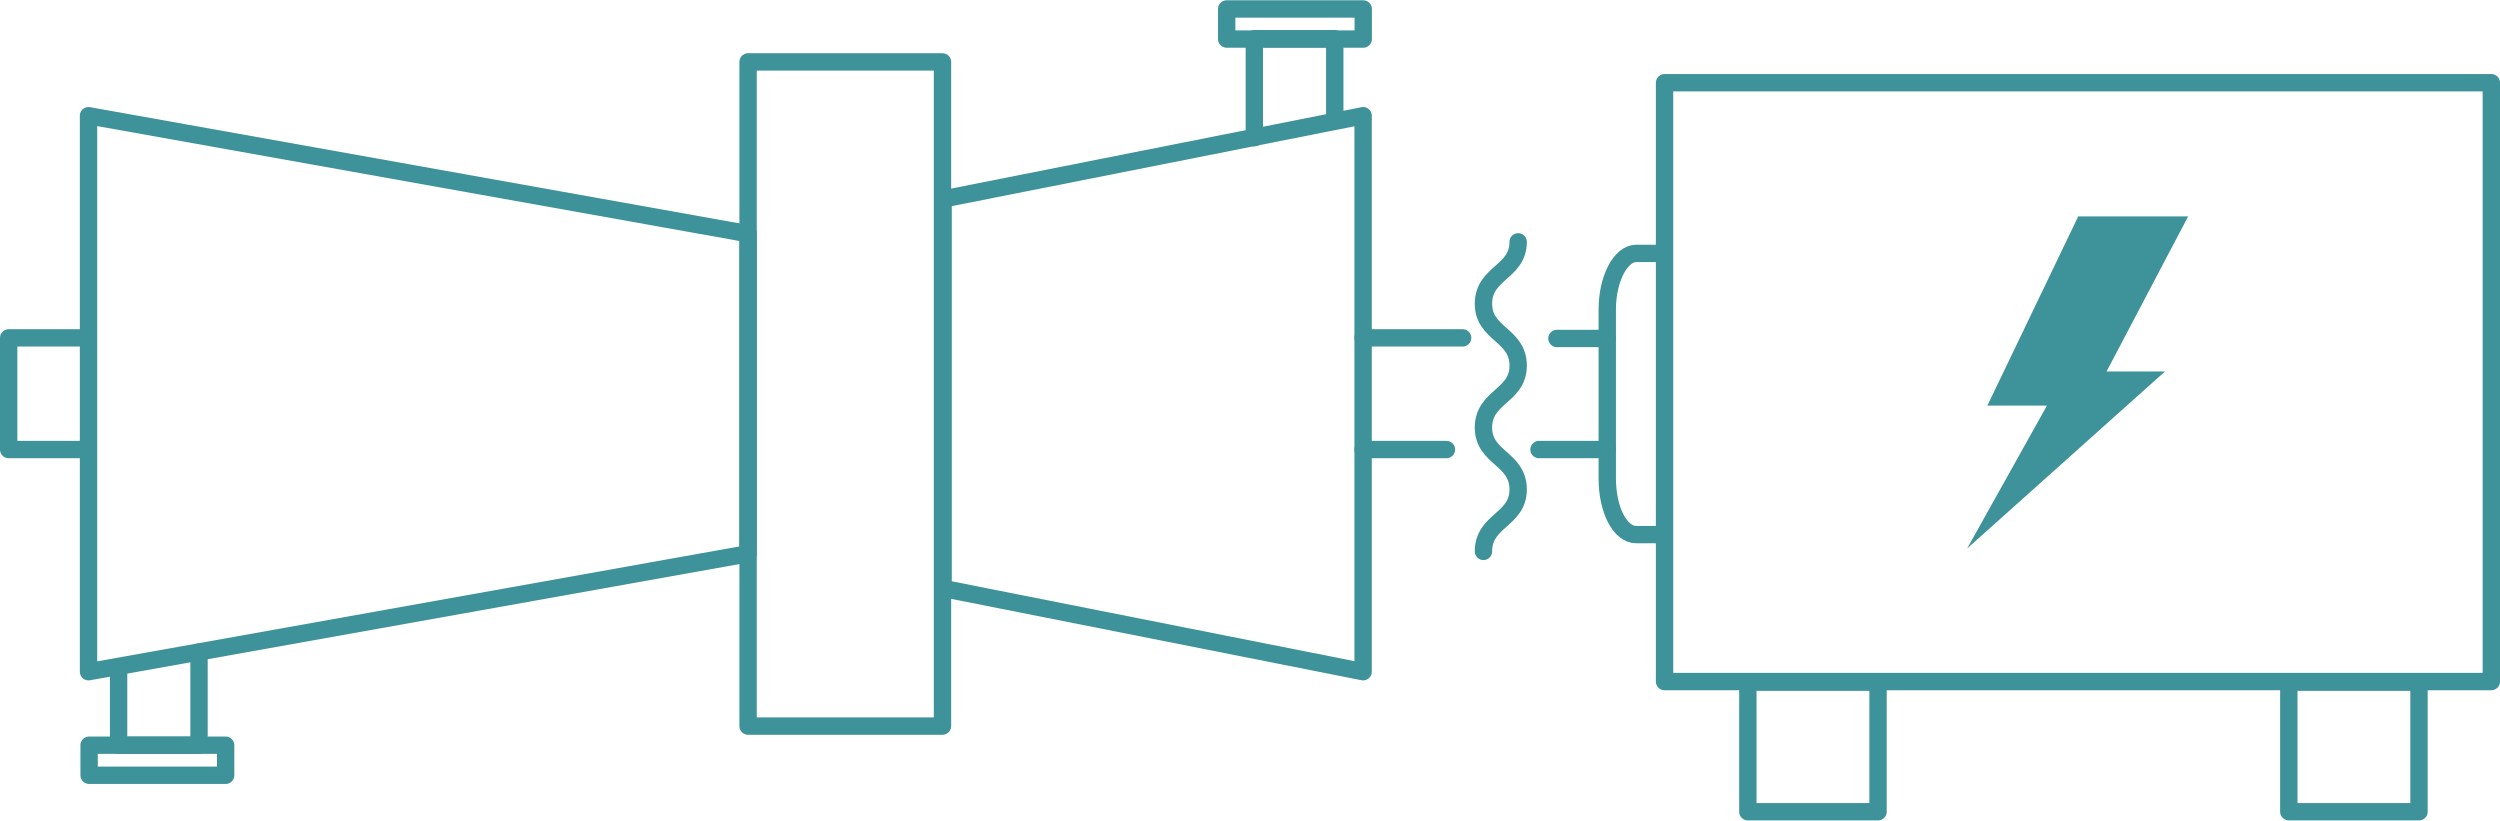
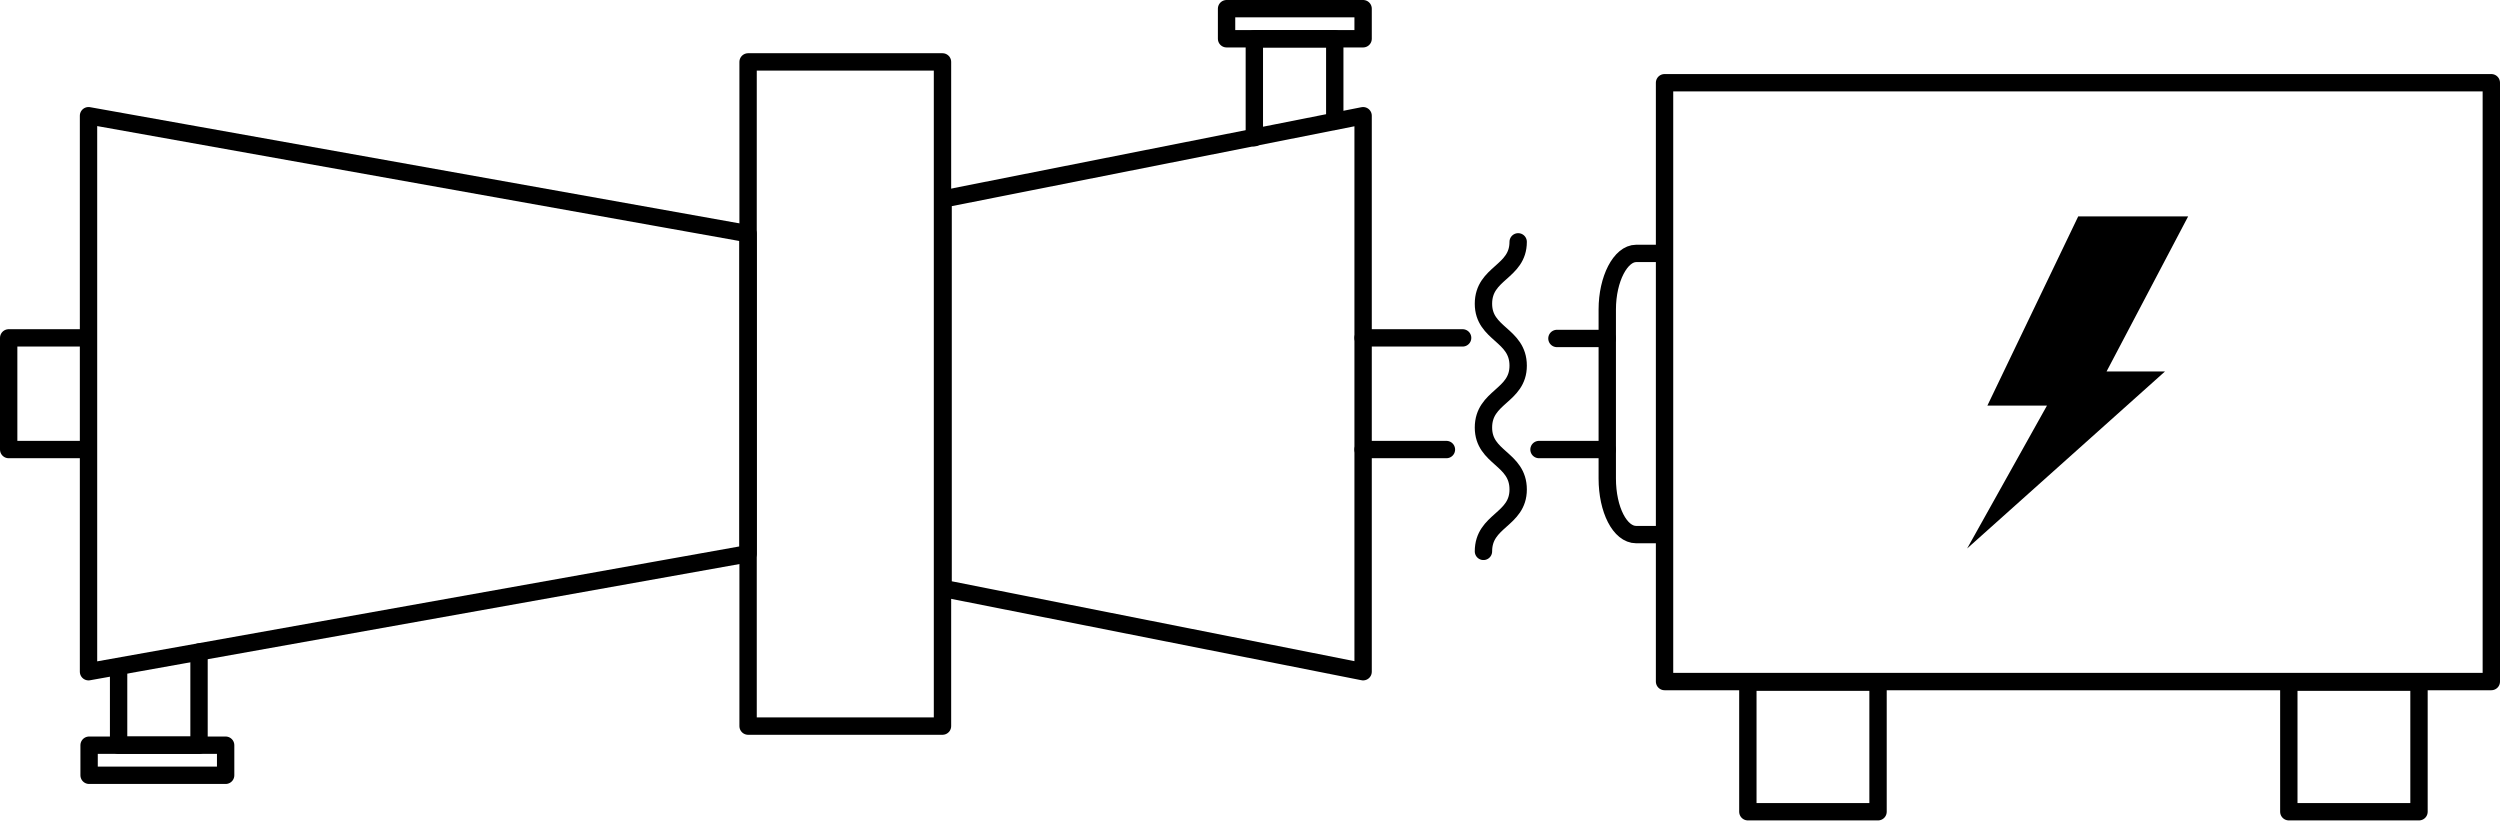
- <svg xmlns="http://www.w3.org/2000/svg" version="1.1" id="Layer_1" x="0px" y="0px" viewBox="0 0 432.1 141.8" style="enable-background:new 0 0 432.1 141.8;" xml:space="preserve">
-   <style type="text/css">
- 	.st0{fill:none;stroke:#3E9299;stroke-width:3;stroke-linecap:round;stroke-linejoin:round;stroke-miterlimit:10;}
- 	.st1{fill:none;stroke:#3E9299;stroke-width:3;stroke-linejoin:round;stroke-miterlimit:10;}
- 	.st2{fill:#3E9299;}
- </style>
+ <svg xmlns="http://www.w3.org/2000/svg" version="1.1" baseProfile="tiny" id="Layer_1" x="0px" y="0px" viewBox="0 0 432.1 141.8" overflow="visible" xml:space="preserve">
  <g>
    <g>
-       <polygon class="st0" points="129.3,95.7 15.3,116.1 15.3,20 129.3,40.4   " />
-       <polygon class="st0" points="163,101.7 235.6,116.1 235.6,20 163,34.4   " />
-       <rect x="129.3" y="10.7" class="st0" width="33.6" height="114.8" />
-       <polyline class="st0" points="216.8,23.8 216.8,6.7 230.7,6.7 230.7,20   " />
-       <rect x="211.9" y="1.5" transform="matrix(-1 -1.224647e-16 1.224647e-16 -1 447.5223 8.2486)" class="st0" width="23.6" height="5.2" />
-       <polyline class="st0" points="34.4,112.7 34.4,128.8 20.5,128.8 20.5,115.6   " />
-       <rect x="15.4" y="128.8" class="st0" width="23.6" height="5.2" />
-       <polyline class="st0" points="15.2,77.7 1.5,77.7 1.5,58.4 15.2,58.4   " />
-       <line class="st0" x1="250" y1="77.7" x2="235.6" y2="77.7" />
-       <line class="st0" x1="235.6" y1="58.4" x2="252.8" y2="58.4" />
+       <polygon fill="none" stroke="#000000" stroke-width="3" stroke-linecap="round" stroke-linejoin="round" stroke-miterlimit="10" points="    129.3,95.7 15.3,116.1 15.3,20 129.3,40.4   " />
+       <polygon fill="none" stroke="#000000" stroke-width="3" stroke-linecap="round" stroke-linejoin="round" stroke-miterlimit="10" points="    163,101.7 235.6,116.1 235.6,20 163,34.4   " />
+       <rect x="129.3" y="10.7" fill="none" stroke="#000000" stroke-width="3" stroke-linecap="round" stroke-linejoin="round" stroke-miterlimit="10" width="33.6" height="114.8" />
+       <polyline fill="none" stroke="#000000" stroke-width="3" stroke-linecap="round" stroke-linejoin="round" stroke-miterlimit="10" points="    216.8,23.8 216.8,6.7 230.7,6.7 230.7,20   " />
+       <rect x="212" y="1.5" fill="none" stroke="#000000" stroke-width="3" stroke-linecap="round" stroke-linejoin="round" stroke-miterlimit="10" width="23.6" height="5.2" />
+       <polyline fill="none" stroke="#000000" stroke-width="3" stroke-linecap="round" stroke-linejoin="round" stroke-miterlimit="10" points="    34.4,112.7 34.4,128.8 20.5,128.8 20.5,115.6   " />
+       <rect x="15.4" y="128.8" fill="none" stroke="#000000" stroke-width="3" stroke-linecap="round" stroke-linejoin="round" stroke-miterlimit="10" width="23.6" height="5.2" />
+       <polyline fill="none" stroke="#000000" stroke-width="3" stroke-linecap="round" stroke-linejoin="round" stroke-miterlimit="10" points="    15.2,77.7 1.5,77.7 1.5,58.4 15.2,58.4   " />
+       <line fill="none" stroke="#000000" stroke-width="3" stroke-linecap="round" stroke-linejoin="round" stroke-miterlimit="10" x1="250" y1="77.7" x2="235.6" y2="77.7" />
+       <line fill="none" stroke="#000000" stroke-width="3" stroke-linecap="round" stroke-linejoin="round" stroke-miterlimit="10" x1="235.6" y1="58.4" x2="252.8" y2="58.4" />
    </g>
    <g>
-       <path class="st0" d="M262.4,41.8c0,5.3-6,5.3-6,10.7c0,5.3,6,5.3,6,10.7c0,5.3-6,5.3-6,10.7c0,5.3,6,5.3,6,10.7    c0,5.3-6,5.3-6,10.7" />
+       <path fill="none" stroke="#000000" stroke-width="3" stroke-linecap="round" stroke-linejoin="round" stroke-miterlimit="10" d="    M262.4,41.8c0,5.3-6,5.3-6,10.7c0,5.3,6,5.3,6,10.7c0,5.3-6,5.3-6,10.7c0,5.3,6,5.3,6,10.7c0,5.3-6,5.3-6,10.7" />
    </g>
    <g>
-       <rect x="287.7" y="14.3" class="st1" width="142.9" height="103.5" />
-       <rect x="302.1" y="117.9" class="st1" width="22.5" height="22.4" />
-       <rect x="395.6" y="117.9" class="st1" width="22.5" height="22.4" />
-       <polygon class="st2" points="364.1,64.2 378.2,37.4 359.2,37.4 343.5,70.1 353.8,70.1 340,94.8 374.2,64.2   " />
-       <path class="st0" d="M287.4,92.4h-4.6c-2.8,0-5-4.3-5-9.7V53.5c0-5.3,2.3-9.7,5-9.7h4.6" />
-       <line class="st0" x1="266" y1="77.7" x2="277.8" y2="77.7" />
-       <line class="st0" x1="277.8" y1="58.5" x2="269.1" y2="58.5" />
+       <rect x="287.7" y="14.3" fill="none" stroke="#000000" stroke-width="3" stroke-linejoin="round" stroke-miterlimit="10" width="142.9" height="103.5" />
+       <rect x="302.1" y="117.9" fill="none" stroke="#000000" stroke-width="3" stroke-linejoin="round" stroke-miterlimit="10" width="22.5" height="22.4" />
+       <rect x="395.6" y="117.9" fill="none" stroke="#000000" stroke-width="3" stroke-linejoin="round" stroke-miterlimit="10" width="22.5" height="22.4" />
+       <polygon points="364.1,64.2 378.2,37.4 359.2,37.4 343.5,70.1 353.8,70.1 340,94.8 374.2,64.2   " />
+       <path fill="none" stroke="#000000" stroke-width="3" stroke-linecap="round" stroke-linejoin="round" stroke-miterlimit="10" d="    M287.4,92.4h-4.6c-2.8,0-5-4.3-5-9.7V53.5c0-5.3,2.3-9.7,5-9.7h4.6" />
+       <line fill="none" stroke="#000000" stroke-width="3" stroke-linecap="round" stroke-linejoin="round" stroke-miterlimit="10" x1="266" y1="77.7" x2="277.8" y2="77.7" />
+       <line fill="none" stroke="#000000" stroke-width="3" stroke-linecap="round" stroke-linejoin="round" stroke-miterlimit="10" x1="277.8" y1="58.5" x2="269.1" y2="58.5" />
    </g>
  </g>
</svg>
